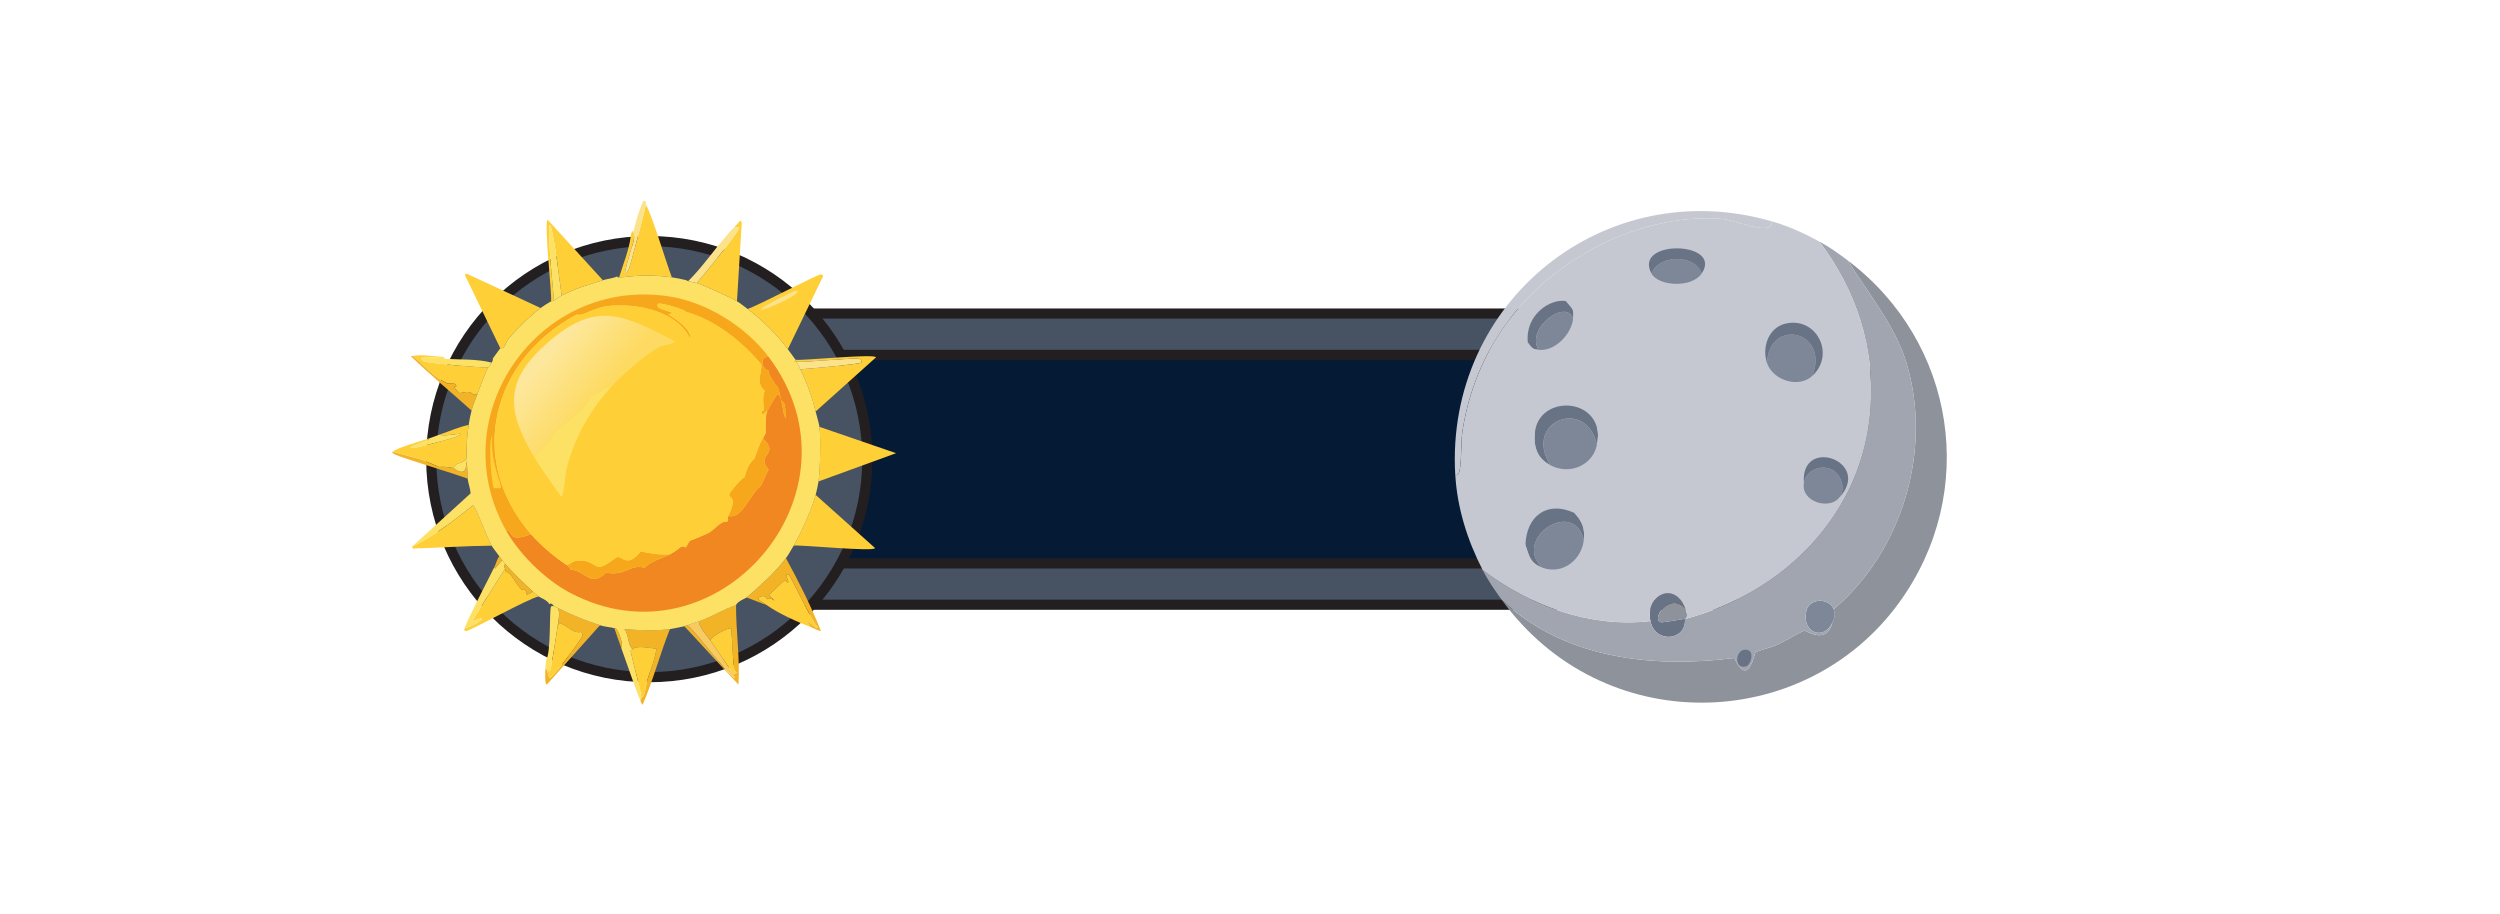
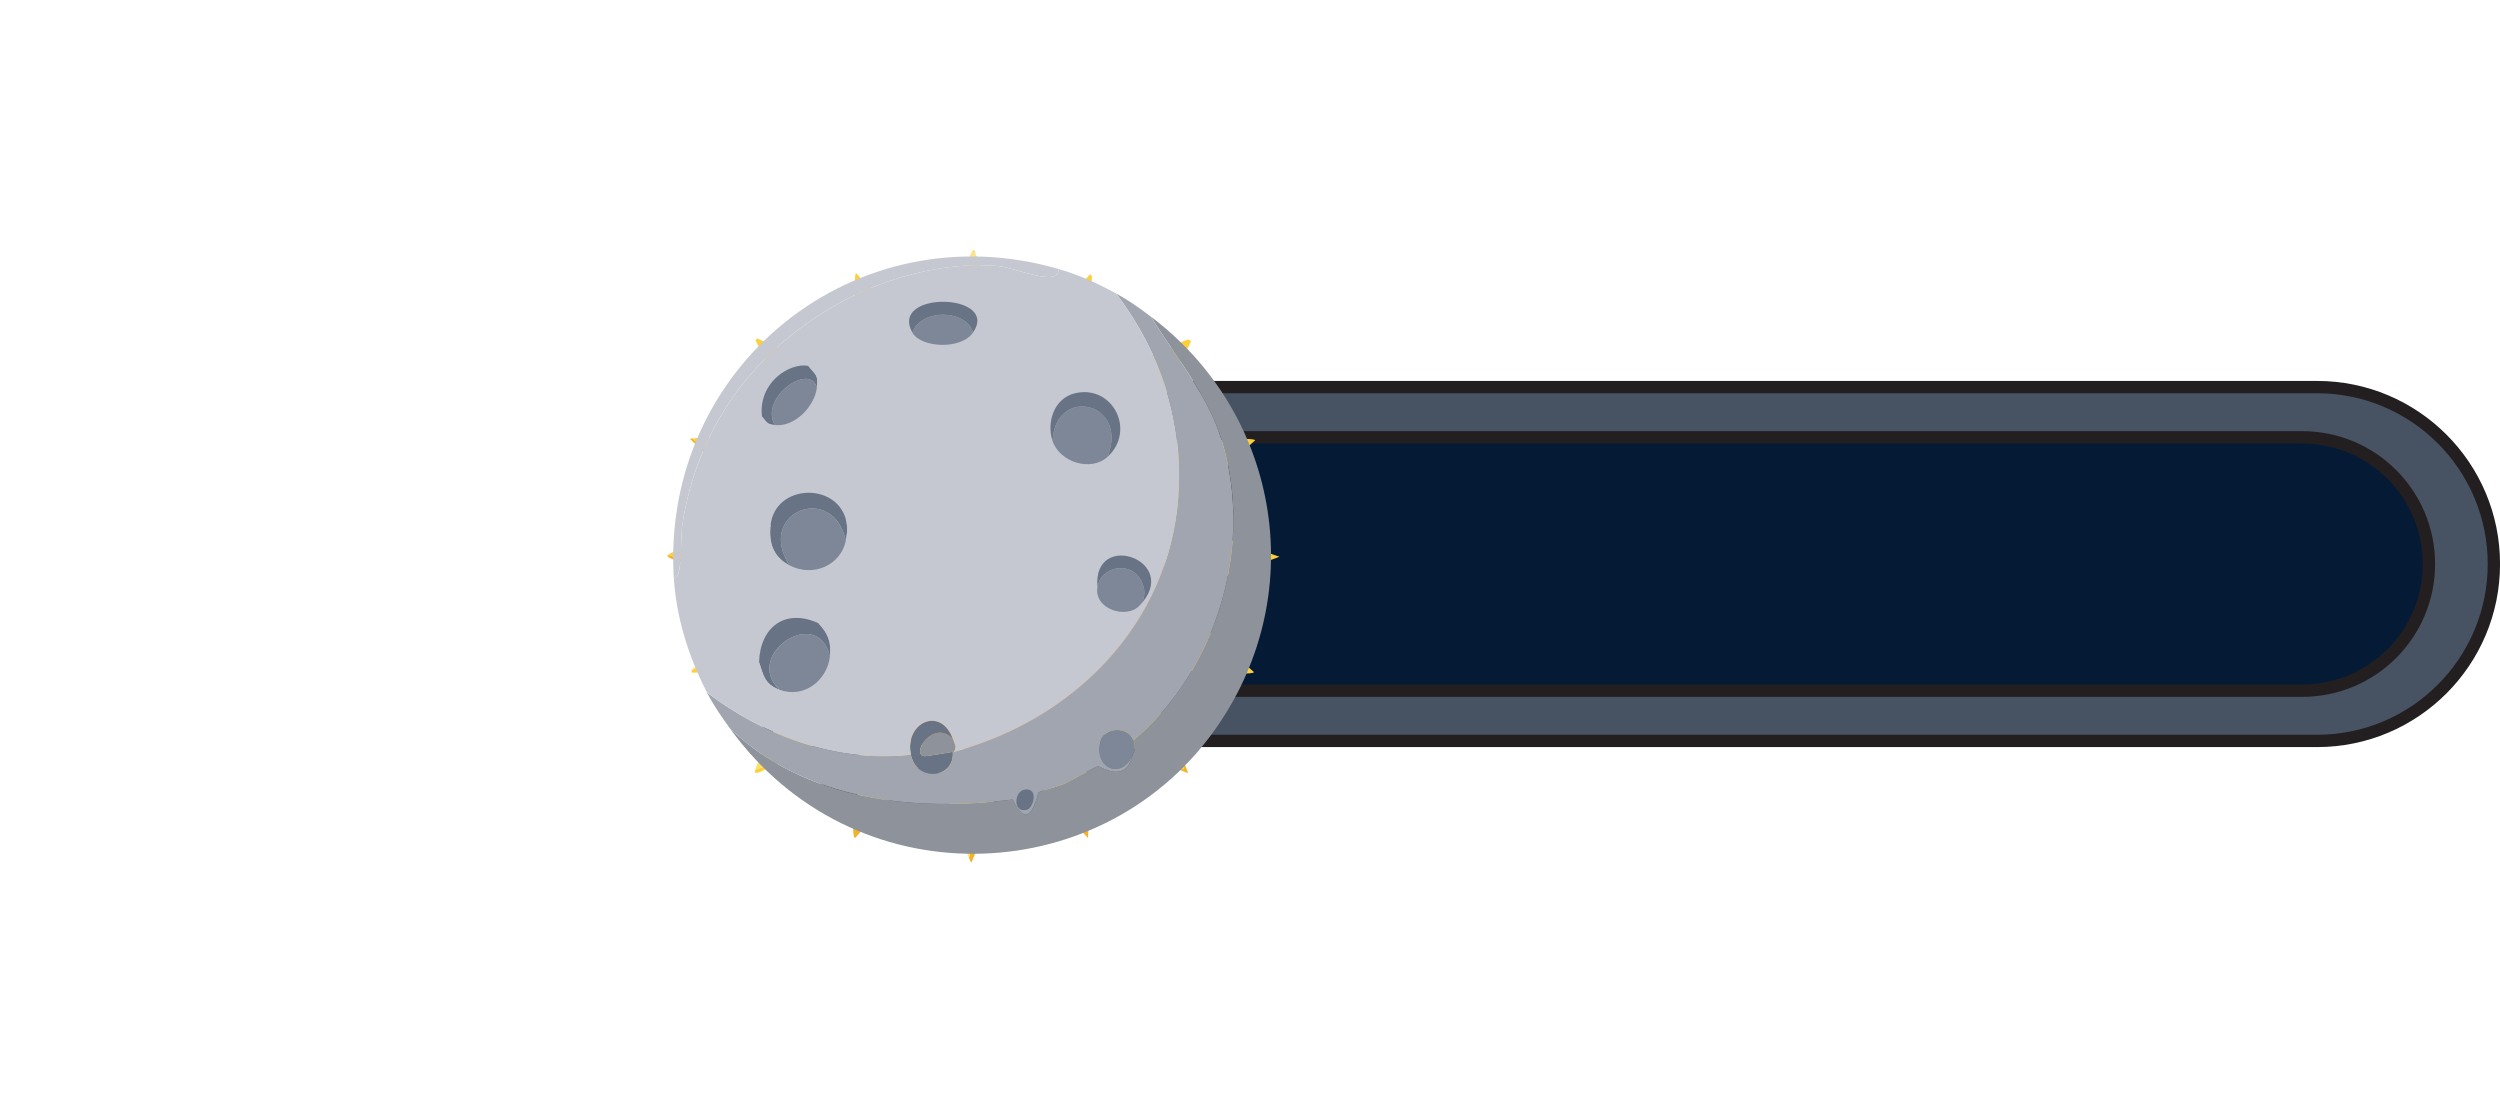
- <svg xmlns="http://www.w3.org/2000/svg" id="Layer_1" viewBox="0 0 739 270.13">
+ <svg xmlns="http://www.w3.org/2000/svg" id="Layer_1" viewBox="0 0 608.19 270.13">
  <defs>
-     <linearGradient id="linear-gradient" x1="162.49" y1="104.31" x2="177.45" y2="116.9" gradientUnits="userSpaceOnUse">
+     <linearGradient id="linear-gradient" x1="208.88" y1="105.8" x2="223.84" y2="118.39" gradientUnits="userSpaceOnUse">
      <stop offset="0" stop-color="#fde79c" />
      <stop offset="1" stop-color="#fdda61" />
    </linearGradient>
  </defs>
-   <rect x="148.14" y="92.68" width="412.17" height="86.08" rx="43.04" ry="43.04" fill="#475363" stroke="#231f20" stroke-miterlimit="10" stroke-width="3" />
-   <rect x="163.93" y="104.9" width="380.58" height="61.64" rx="30.82" ry="30.82" fill="#051a35" stroke="#231f20" stroke-miterlimit="10" stroke-width="3" />
-   <circle cx="191.93" cy="135.72" r="64.45" fill="#475363" stroke="#231f20" stroke-miterlimit="10" stroke-width="3" />
-   <g id="Generative_Object">
-     <g>
+   <rect x="194.53" y="94.17" width="412.17" height="86.08" rx="43.04" ry="43.04" fill="#475363" stroke="#231f20" stroke-miterlimit="10" stroke-width="3" />
+   <rect x="210.32" y="106.39" width="380.58" height="61.64" rx="30.82" ry="30.82" fill="#051a35" stroke="#231f20" stroke-miterlimit="10" stroke-width="3" />
+   <g>
+     <circle cx="238.32" cy="137.21" r="64.45" fill="#475363" stroke="#231f20" stroke-miterlimit="10" stroke-width="3" />
+     <g id="Generative_Object">
      <g>
-         <path d="M159.78,91.04c-3.06,2.26-6.83,6.04-9.35,8.92-.58.66-1.01,2.02-1.42,2.55-.52.67-1.1.37-1.13.42-3.54-7.2-6.94-14.48-10.48-21.67l.42-.42,21.96,10.2Z" fill="#fecf37" />
-         <path d="M241.94,142.32c.5-3.21.7-13.01.28-16.15l22.66,7.79-22.95,8.36Z" fill="#fecf37" />
-         <path d="M234.58,161.3c2.11-3.5,5.56-11.18,6.52-15.02l17.56,15.72c-.16,1.2-22.1-1.03-24.08-.71Z" fill="#fecf37" />
-         <path d="M145.34,161.3c-7.8.06-15.59.64-23.37.85l-.14-.57c6.51-3.16,12.35-7.67,17.99-12.18.66-.09,4.3,9.82,5.52,11.9Z" fill="#fecf37" />
        <g>
-           <path d="M239.68,185.39c-4.11-1.62-9.58-4.04-13.03-6.52-1.42-1.02-3.65-1.95-1.84-2.55,1.65-.55,1.86.82,1.98.85.04.01.27-.46.85-.28,1.03.31,2.51,1.64-.42-.99l4.67-4.39c2.85,2.3-.77-2.33,1.13-1.7.84.28,6.84,13.95,8.64,15.44l-.14.42c-1.28-.48-1.93-1.65-3.12-2.27l1.27,1.98Z" fill="#fecf37" />
-           <path d="M239.68,185.39l-1.27-1.98c1.19.62,1.84,1.79,3.12,2.27l.14-.42c-1.8-1.49-7.8-15.16-8.64-15.44-1.9-.63,1.72,4-1.13,1.7l-4.67,4.39c2.93,2.63,1.46,1.3.42.99-.58-.18-.81.29-.85.28-.12-.03-.34-1.4-1.98-.85-1.81.6.42,1.53,1.84,2.55l-5.95-2.27c3.93-3.41,8.52-7.44,11.62-11.62,3.78,6.95,7.48,14.26,10.34,21.53-.25.14-2.48-.94-2.97-1.13Z" fill="#f2b426" />
-         </g>
-         <path d="M198.03,185.95c-2.94,7.35-4.96,15.18-8.07,22.38-.47-.35-.43-.83-.71-1.42.36.05.35-.61.28-1.13.95,1.45,1.56-3.93,1.7-4.39.97-3.18,2.34-6.25,2.83-9.63-1.88-.14-5.78-1.1-7.08.14-1.54-1.46-.98-4.17-2.41-5.95,4.34.35,9.16.58,13.46,0Z" fill="#f2b426" />
-         <path d="M177.35,184.82l-15.72,17.56c-.66-.09-.43-3.78-.42-4.53.29-.02.49-.11.57.28.07.34.31,2.2.71,2.27.79.14,9.74-11.81,9.77-12.61.01-.34-.31-.67-.42-.99-2.96.83-5.6-3.86-6.94-1.98.23-1.78.72-3.73,0-5.1,3.97,2.02,8.22,3.72,12.47,5.1Z" fill="#f2b426" />
-         <g>
-           <path d="M217.86,89.06c-1.98-1.2-9.7-4.67-11.9-5.38,1.56-1.74,12.63-15.28,12.47-16.29-.13-.81-1.3.27-1.42-.14.27-.24,1.67-2.01,1.84-1.98l.42.42-1.42,23.37Z" fill="#fecf37" />
-           <path d="M205.96,83.68c-.27-.09-1.53-.31-2.55-.57,3.98-3.89,7.15-8.57,10.77-12.75,1.12-1.29,1.42-1.82,2.83-3.12.12.41,1.28-.66,1.42.14.17,1.01-10.91,14.55-12.47,16.29Z" fill="#fce28b" />
+           <path d="M206.17,92.54c-3.06,2.26-6.83,6.04-9.35,8.92-.58.66-1.01,2.02-1.42,2.55-.52.67-1.1.37-1.13.42-3.54-7.2-6.94-14.48-10.48-21.67l.42-.42,21.96,10.2Z" fill="#fecf37" />
+           <path d="M288.33,143.81c.5-3.21.7-13.01.28-16.15l22.66,7.79-22.95,8.36Z" fill="#fecf37" />
+           <path d="M280.97,162.8c2.11-3.5,5.56-11.18,6.52-15.02l17.56,15.72c-.16,1.2-22.1-1.03-24.08-.71Z" fill="#fecf37" />
+           <path d="M191.73,162.8c-7.8.06-15.59.64-23.37.85l-.14-.57c6.51-3.16,12.35-7.67,17.99-12.18.66-.09,4.3,9.82,5.52,11.9Z" fill="#fecf37" />
+           <g>
+             <path d="M286.07,186.88c-4.11-1.62-9.58-4.04-13.03-6.52-1.42-1.02-3.65-1.95-1.84-2.55,1.65-.55,1.86.82,1.98.85.04.01.27-.46.85-.28,1.03.31,2.51,1.64-.42-.99l4.67-4.39c2.85,2.3-.77-2.33,1.13-1.7.84.28,6.84,13.95,8.64,15.44l-.14.42c-1.28-.48-1.93-1.65-3.12-2.27l1.27,1.98Z" fill="#fecf37" />
+             <path d="M286.07,186.88l-1.27-1.98c1.19.62,1.84,1.79,3.12,2.27l.14-.42c-1.8-1.49-7.8-15.16-8.64-15.44-1.9-.63,1.72,4-1.13,1.7l-4.67,4.39c2.93,2.63,1.46,1.3.42.99-.58-.18-.81.29-.85.28-.12-.03-.34-1.4-1.98-.85-1.81.6.42,1.53,1.84,2.55l-5.95-2.27c3.93-3.41,8.52-7.44,11.62-11.62,3.78,6.95,7.48,14.26,10.34,21.53-.25.14-2.48-.94-2.97-1.13Z" fill="#f2b426" />
+           </g>
+           <path d="M244.42,187.44c-2.94,7.35-4.96,15.18-8.07,22.38-.47-.35-.43-.83-.71-1.42.36.05.35-.61.28-1.13.95,1.45,1.56-3.93,1.7-4.39.97-3.18,2.34-6.25,2.83-9.63-1.88-.14-5.78-1.1-7.08.14-1.54-1.46-.98-4.17-2.41-5.95,4.34.35,9.16.58,13.46,0Z" fill="#f2b426" />
+           <path d="M223.74,186.31l-15.72,17.56c-.66-.09-.43-3.78-.42-4.53.29-.02.49-.11.57.28.07.34.31,2.2.71,2.27.79.14,9.74-11.81,9.77-12.61.01-.34-.31-.67-.42-.99-2.96.83-5.6-3.86-6.94-1.98.23-1.78.72-3.73,0-5.1,3.97,2.02,8.22,3.72,12.47,5.1Z" fill="#f2b426" />
+           <g>
+             <path d="M264.25,90.55c-1.98-1.2-9.7-4.67-11.9-5.38,1.56-1.74,12.63-15.28,12.47-16.29-.13-.81-1.3.27-1.42-.14.27-.24,1.67-2.01,1.84-1.98l.42.42-1.42,23.37Z" fill="#fecf37" />
+             <path d="M252.35,85.17c-.27-.09-1.53-.31-2.55-.57,3.98-3.89,7.15-8.57,10.77-12.75,1.12-1.29,1.42-1.82,2.83-3.12.12.41,1.28-.66,1.42.14.17,1.01-10.91,14.55-12.47,16.29Z" fill="#fce28b" />
+           </g>
+           <g>
+             <path d="M177.28,106.98l-6.37.28c.11.57.61.98,1.13,1.13,1.81.52,15.28,1.76,18.56,1.7-.33.64-2.58,6.45-3.12,7.93-2.19.71-.68-1.53-5.24-.28-2.97-3.03-1-1.59-.99-2.12.02-1.24-2.28-.65-2.41-.71-3.91-1.65-7.19-5.48-10.34-8.22,2.55-.51,6.16.2,8.78.28Z" fill="#fecf37" />
+             <path d="M168.49,106.7c3.15,2.74,6.43,6.56,10.34,8.22.13.06,2.42-.53,2.41.71,0,.54-1.97-.91.99,2.12,4.56-1.25,3.05.99,5.24.28-.55,1.53-1.31,3.26-1.7,4.82-5.93-5.34-12.12-10.45-17.85-16.01.04-.23.4-.11.57-.14Z" fill="#f2b426" />
+             <path d="M177.84,106.98l-.14.57c4.62.29,9.75,0,14.02,1.13-1.1,1.91-1.09,1.34-1.13,1.42-3.28.06-16.74-1.18-18.56-1.7-.52-.15-1.03-.56-1.13-1.13l6.37-.28c.19,0,.38,0,.57,0Z" fill="#fde164" />
+           </g>
+           <path d="M210.14,180.64c.35.19.77.38,1.13.57.72,1.37.23,3.32,0,5.1-.22,1.65-1.95,12.85-2.27,13.46-.21.4-.53-.04-.85-.14-.08-.4-.27-.31-.57-.28.01-1.55.27-2.27.28-2.83,1.47-2.36.84-14.48,1.42-15.72.12-.26.6-.11.85-.14Z" fill="#fde164" />
+           <g>
+             <path d="M244.99,83.47c-9.12-1.24-13.29.08-15.58,0,1.21-4.01,2.83-7.82,3.4-11.9.09-.66.14-1.88.85-1.7-.04.14.45.97,0,2.97-.13.58-4.5,14.11-1.42,8.22.56-1.08,4.38-15.99,5.1-19.12,2.13,4.17,5.61,16.08,7.65,21.53Z" fill="#fecf37" />
+             <path d="M237.34,61.94c-.72,3.13-4.54,18.04-5.1,19.12-3.08,5.89,1.29-7.64,1.42-8.22.45-2.01-.04-2.83,0-2.97.76-3.12,1.54-6.21,2.97-9.07.96.07.62.96.71,1.13Z" fill="#fce28b" />
+           </g>
+           <g>
+             <path d="M184.93,127.1c-.52,3.33-.71,6.67-.57,10.06-1.91,1.82-2.86.67-3.97,2.69-1.14-.23-2.93-.53-4.11-.28l-5.38-2.27-8.36-2.27c.63-1.03,9.09-3.38,10.77-3.97.2.87-8.67,3.01-4.39,2.83.61-.03,11.11-2.78,11.9-3.12,5.48-2.33-3.42.13-4.39-.85,2.82-.96,5.57-2.2,8.5-2.83Z" fill="#fecf37" />
+             <path d="M180.39,139.85c.33.07,4.13,3.49,3.82-1.98.32,0,.39,4.73.42,5.1-4.27-1.55-19.9-6.32-21.39-7.08-.22-.11-1.36-.7-.71-.85l8.36,2.27,5.38,2.27c1.17-.25,2.97.05,4.11.28Z" fill="#f2b426" />
+             <path d="M173.31,131.07c1.04-.37,2.06-.77,3.12-1.13.97.98,9.87-1.48,4.39.85-.79.34-11.28,3.09-11.9,3.12-4.28.18,4.59-1.97,4.39-2.83Z" fill="#fde164" />
+           </g>
+           <g>
+             <path d="M195.69,169.6c.08.24-.05.69,0,.99,1.77-.31,2.64,3.01,4.96,5.24.1.09.65-.16.99.14,1.15,1.02-.65,2.08,2.27.42.51.46,1.15.94,1.7,1.42-3.1.63-20.2,10.18-21.39,10.2-.98.02-.47-.62-.42-.85,2.63-.3,8.89-4.97,1.98-1.84l9.92-15.72Z" fill="#fecf37" />
+             <path d="M194.84,167.05c.28.37.57.8.85,1.13-.34.99-.19.83,0,1.42l-9.92,15.72c6.9-3.13.65,1.54-1.98,1.84.3-1.68,7.33-15.17,8.78-18.13l.14.57,2.12-2.55Z" fill="#fde164" />
+             <path d="M194.84,167.05l-2.12,2.55-.14-.57c.49-1.01.69-2.21,1.42-3.12.25.35.58.78.85,1.13Z" fill="#f2b426" />
+           </g>
+           <path d="M235.92,207.27c-.4-3.15-2.4-9.72-3.12-13.46l.57-.42c1.3-1.24,5.2-.29,7.08-.14-.49,3.38-1.87,6.46-2.83,9.63-.14.46-.75,5.84-1.7,4.39Z" fill="#fecf37" />
+           <g>
+             <path d="M224.59,84.32c-4.45,1.38-7.93,2.36-12.18,4.53-3.67-29.65-5-26.4-2.27,1.42-.59.35-.81.26-.85.28.3-1.98-2.19-23.91-.99-24.08l16.29,17.85Z" fill="#fecf37" />
+             <path d="M212.41,88.85c-.76.39-1.53.98-2.27,1.42-2.73-27.81-1.4-31.07,2.27-1.42Z" fill="#fde164" />
+           </g>
+           <g>
+             <path d="M287.48,123.13c-.95-4.03-2.67-8.77-4.53-12.47,2.22-.17,17.26-1.44,17.99-1.98.26-.19-.1-.96-.14-.99-1.01-.71-16.19,1.02-18.98.71-.03-.04-.41.13-.57-.14-.02-.03.38-.27.28-.42,2.03.32,23.63-1.89,23.8-.71l-17.85,16.01Z" fill="#fecf37" />
+             <path d="M282.95,110.67c-.27-.55-1.07-2.16-1.13-2.27,2.79.31,17.97-1.41,18.98-.71.04.03.4.8.14.99-.73.54-15.77,1.81-17.99,1.98Z" fill="#fce28b" />
+           </g>
+           <g>
+             <path d="M279.27,104.72c-3.06-4.15-7.76-8.82-11.9-11.9,2.98-.91,20.48-10.19,21.67-10.2.39,0,.47.18.71.42l-10.48,21.67Z" fill="#fecf37" />
+             <path d="M281.67,87.44c3.13.21-9.39,6.12-10.34,5.52-.3-.51,9.75-5.56,10.34-5.52Z" fill="#fce28b" />
+           </g>
+           <g>
+             <path d="M263.97,180.36c-.05,7.8,1.2,15.93.71,23.51l-16.01-17.28s-.02-.05.85-.28c1.36.29,13.64,17.03,14.17,15.44-.71-.51-.54-.93-.57-.99,2.02-.64.46-.19.28-1.56-.49-3.93-.51-7.95-.85-11.9-.43-.7-7.3,2.84-5.95,3.82-1.33-1.96-3.13-3.53-3.68-5.95,3.75-1.3,7.66-3.77,11.05-4.82Z" fill="#f2b426" />
+             <path d="M252.92,185.18c.55,2.42,2.36,3.99,3.68,5.95,1.3,1.92,6.23,9.06,6.52,9.63.03.06-.14.48.57.99-.52,1.59-12.8-15.15-14.17-15.44.42-.11,2.65-.87,3.4-1.13Z" fill="#f8ca62" />
+             <path d="M263.12,200.76c-.29-.58-5.22-7.71-6.52-9.63-1.35-.98,5.52-4.52,5.95-3.82.34,3.95.36,7.97.85,11.9.17,1.37,1.73.92-.28,1.56Z" fill="#fecf37" />
+           </g>
+           <path d="M208.16,199.63c.32.1.64.54.85.14.31-.61,2.05-11.8,2.27-13.46,1.34-1.88,3.98,2.81,6.94,1.98.12.33.44.65.42.99-.03.8-8.99,12.75-9.77,12.61-.4-.07-.64-1.92-.71-2.27Z" fill="#fecf37" />
        </g>
        <g>
-           <path d="M130.89,105.49l-6.37.28c.11.57.61.98,1.13,1.13,1.81.52,15.28,1.76,18.56,1.7-.33.64-2.58,6.45-3.12,7.93-2.19.71-.68-1.53-5.24-.28-2.97-3.03-1-1.59-.99-2.12.02-1.24-2.28-.65-2.41-.71-3.91-1.65-7.19-5.48-10.34-8.22,2.55-.51,6.16.2,8.78.28Z" fill="#fecf37" />
-           <path d="M122.1,105.21c3.15,2.74,6.43,6.56,10.34,8.22.13.06,2.42-.53,2.41.71,0,.54-1.97-.91.99,2.12,4.56-1.25,3.05.99,5.24.28-.55,1.53-1.31,3.26-1.7,4.82-5.93-5.34-12.12-10.45-17.85-16.01.04-.23.4-.11.57-.14Z" fill="#f2b426" />
-           <path d="M131.45,105.49l-.14.57c4.62.29,9.75,0,14.02,1.13-1.1,1.91-1.09,1.34-1.13,1.42-3.28.06-16.74-1.18-18.56-1.7-.52-.15-1.03-.56-1.13-1.13l6.37-.28c.19,0,.38,0,.57,0Z" fill="#fde164" />
-         </g>
-         <path d="M163.75,179.15c.35.19.77.38,1.13.57.72,1.37.23,3.32,0,5.1-.22,1.65-1.95,12.85-2.27,13.46-.21.4-.53-.04-.85-.14-.08-.4-.27-.31-.57-.28.01-1.55.27-2.27.28-2.83,1.47-2.36.84-14.48,1.42-15.72.12-.26.6-.11.85-.14Z" fill="#fde164" />
-         <g>
-           <path d="M198.6,81.98c-9.12-1.24-13.29.08-15.58,0,1.21-4.01,2.83-7.82,3.4-11.9.09-.66.14-1.88.85-1.7-.04.14.45.97,0,2.97-.13.58-4.5,14.11-1.42,8.22.56-1.08,4.38-15.99,5.1-19.12,2.13,4.17,5.61,16.08,7.65,21.53Z" fill="#fecf37" />
-           <path d="M190.95,60.45c-.72,3.13-4.54,18.04-5.1,19.12-3.08,5.89,1.29-7.64,1.42-8.22.45-2.01-.04-2.83,0-2.97.76-3.12,1.54-6.21,2.97-9.07.96.07.62.96.71,1.13Z" fill="#fce28b" />
-         </g>
-         <g>
-           <path d="M138.54,125.61c-.52,3.33-.71,6.67-.57,10.06-1.91,1.82-2.86.67-3.97,2.69-1.14-.23-2.93-.53-4.11-.28l-5.38-2.27-8.36-2.27c.63-1.03,9.09-3.38,10.77-3.97.2.87-8.67,3.01-4.39,2.83.61-.03,11.11-2.78,11.9-3.12,5.48-2.33-3.42.13-4.39-.85,2.82-.96,5.57-2.2,8.5-2.83Z" fill="#fecf37" />
-           <path d="M134,138.36c.33.07,4.13,3.49,3.82-1.98.32,0,.39,4.73.42,5.1-4.27-1.55-19.9-6.32-21.39-7.08-.22-.11-1.36-.7-.71-.85l8.36,2.27,5.38,2.27c1.17-.25,2.97.05,4.11.28Z" fill="#f2b426" />
-           <path d="M126.92,129.57c1.04-.37,2.06-.77,3.12-1.13.97.98,9.87-1.48,4.39.85-.79.34-11.28,3.09-11.9,3.12-4.28.18,4.59-1.97,4.39-2.83Z" fill="#fde164" />
-         </g>
-         <g>
-           <path d="M149.3,168.1c.08.24-.05.69,0,.99,1.77-.31,2.64,3.01,4.96,5.24.1.09.65-.16.99.14,1.15,1.02-.65,2.08,2.27.42.51.46,1.15.94,1.7,1.42-3.1.63-20.2,10.18-21.39,10.2-.98.02-.47-.62-.42-.85,2.63-.3,8.89-4.97,1.98-1.84l9.92-15.72Z" fill="#fecf37" />
-           <path d="M148.45,165.55c.28.37.57.8.85,1.13-.34.99-.19.83,0,1.42l-9.92,15.72c6.9-3.13.65,1.54-1.98,1.84.3-1.68,7.33-15.17,8.78-18.13l.14.57,2.12-2.55Z" fill="#fde164" />
-           <path d="M148.45,165.55l-2.12,2.55-.14-.57c.49-1.01.69-2.21,1.42-3.12.25.35.58.78.85,1.13Z" fill="#f2b426" />
-         </g>
-         <path d="M189.53,205.78c-.4-3.15-2.4-9.72-3.12-13.46l.57-.42c1.3-1.24,5.2-.29,7.08-.14-.49,3.38-1.87,6.46-2.83,9.63-.14.46-.75,5.84-1.7,4.39Z" fill="#fecf37" />
-         <g>
-           <path d="M178.2,82.83c-4.45,1.38-7.93,2.36-12.18,4.53-3.67-29.65-5-26.4-2.27,1.42-.59.35-.81.26-.85.28.3-1.98-2.19-23.91-.99-24.08l16.29,17.85Z" fill="#fecf37" />
-           <path d="M166.02,87.36c-.76.39-1.53.98-2.27,1.42-2.73-27.81-1.4-31.07,2.27-1.42Z" fill="#fde164" />
-         </g>
-         <g>
-           <path d="M241.09,121.64c-.95-4.03-2.67-8.77-4.53-12.47,2.22-.17,17.26-1.44,17.99-1.98.26-.19-.1-.96-.14-.99-1.01-.71-16.19,1.02-18.98.71-.03-.04-.41.13-.57-.14-.02-.03.38-.27.28-.42,2.03.32,23.63-1.89,23.8-.71l-17.85,16.01Z" fill="#fecf37" />
-           <path d="M236.56,109.18c-.27-.55-1.07-2.16-1.13-2.27,2.79.31,17.97-1.41,18.98-.71.04.03.4.8.14.99-.73.54-15.77,1.81-17.99,1.98Z" fill="#fce28b" />
-         </g>
-         <g>
-           <path d="M232.88,103.23c-3.06-4.15-7.76-8.82-11.9-11.9,2.98-.91,20.48-10.19,21.67-10.2.39,0,.47.18.71.42l-10.48,21.67Z" fill="#fecf37" />
-           <path d="M235.29,85.94c3.13.21-9.39,6.12-10.34,5.52-.3-.51,9.75-5.56,10.34-5.52Z" fill="#fce28b" />
-         </g>
-         <g>
-           <path d="M217.58,178.87c-.05,7.8,1.2,15.93.71,23.51l-16.01-17.28s-.02-.05.85-.28c1.36.29,13.64,17.03,14.17,15.44-.71-.51-.54-.93-.57-.99,2.02-.64.46-.19.28-1.56-.49-3.93-.51-7.95-.85-11.9-.43-.7-7.3,2.84-5.95,3.82-1.33-1.96-3.13-3.53-3.68-5.95,3.75-1.3,7.66-3.77,11.05-4.82Z" fill="#f2b426" />
-           <path d="M206.53,183.69c.55,2.42,2.36,3.99,3.68,5.95,1.3,1.92,6.23,9.06,6.52,9.63.03.06-.14.48.57.99-.52,1.59-12.8-15.15-14.17-15.44.42-.11,2.65-.87,3.4-1.13Z" fill="#f8ca62" />
-           <path d="M216.73,199.27c-.29-.58-5.22-7.71-6.52-9.63-1.35-.98,5.52-4.52,5.95-3.82.34,3.95.36,7.97.85,11.9.17,1.37,1.73.92-.28,1.56Z" fill="#fecf37" />
-         </g>
-         <path d="M161.77,198.13c.32.1.64.54.85.14.31-.61,2.05-11.8,2.27-13.46,1.34-1.88,3.98,2.81,6.94,1.98.12.33.44.65.42.99-.03.8-8.99,12.75-9.77,12.61-.4-.07-.64-1.92-.71-2.27Z" fill="#fecf37" />
-       </g>
-       <g>
-         <path d="M198.6,81.98c1.4.19,2.87.52,4.25.85.25.06.31.22.57.28,1.02.26,2.28.48,2.55.57,2.19.71,9.92,4.19,11.9,5.38.96.58,2.18,1.57,3.12,2.27,4.14,3.08,8.84,7.75,11.9,11.9.36.49,2.17,2.95,2.27,3.12.1.16-.3.4-.28.42.16.27.54.1.57.14.06.11.86,1.72,1.13,2.27,1.86,3.7,3.58,8.43,4.53,12.47.31,1.32,1.03,3.72,1.13,4.53.42,3.14.22,12.94-.28,16.15-.18,1.18-.56,2.79-.85,3.97-.95,3.84-4.41,11.52-6.52,15.02-.73,1.2-1.43,2.56-2.27,3.68-3.1,4.18-7.69,8.21-11.62,11.62-.24.21-2.82,1.18-3.12,2.27-3.39,1.05-7.3,3.52-11.05,4.82-.75.26-2.98,1.02-3.4,1.13-.87.23-.81.27-.85.28-.69.17-3.71.78-4.25.85-4.3.58-9.12.35-13.46,0,1.43,1.78.87,4.49,2.41,5.95l-.57.42c.71,3.74,2.72,10.31,3.12,13.46.07.52.08,1.19-.28,1.13-1.02-2.13-4.27-11.75-5.67-15.58.95.17-.83-6.07-1.98-5.67-1.37-.32-2.92-.42-4.25-.85-4.24-1.38-8.49-3.08-12.47-5.1-.37-.19-.78-.38-1.13-.57-.15-.08-.69-1.18-1.42-.57-.29-1.09-2.86-2.05-3.12-2.27-.55-.47-1.19-.96-1.7-1.42-2.08-1.85-6.56-6.2-8.22-8.22-.28-.34-.57-.77-.85-1.13-.27-.35-.6-.78-.85-1.13-.62-.87-1.86-2.44-2.27-3.12-1.23-2.08-4.87-11.98-5.52-11.9-5.64,4.51-11.48,9.02-17.99,12.18l17.28-15.72c-.06-1.48-.69-2.95-.85-4.39-.04-.37-.11-5.1-.42-5.1.3,5.47-3.49,2.05-3.82,1.98,1.1-2.02,2.05-.87,3.97-2.69-.15-3.39.05-6.73.57-10.06.22-1.45.49-2.84.85-4.25.39-1.56,1.15-3.29,1.7-4.82.53-1.49,2.78-7.29,3.12-7.93.04-.08.03.49,1.13-1.42.67-1.16.25-1.08.28-1.13.1-.16,1.88-2.59,2.27-3.12.04-.05.61.24,1.13-.42.41-.53.84-1.89,1.42-2.55,2.52-2.88,6.29-6.66,9.35-8.92.93-.68,2.12-1.37,3.12-1.98.04-.02.26.06.85-.28.74-.43,1.51-1.03,2.27-1.42,4.25-2.17,7.73-3.15,12.18-4.53,1.4-.44,2.91-.5,4.25-1.13-.02.37.25.27.57.28,2.29.08,6.46-1.24,15.58,0Z" fill="#fde164" />
-         <path d="M183.58,191.33c-.68-1.87-1.35-3.77-1.98-5.67,1.16-.41,2.94,5.84,1.98,5.67Z" fill="#f2b426" />
-         <path d="M157.52,174.9c-2.91,1.66-1.11.59-2.27-.42-.34-.3-.89-.05-.99-.14-2.32-2.23-3.19-5.55-4.96-5.24-.05-.31.08-.75,0-.99-.19-.58-.34-.43,0-1.42,1.65,2.01,6.13,6.37,8.22,8.22Z" fill="#f2b426" />
-         <g>
-           <path d="M227.21,105.49c30.24,40.15-15.44,92.79-58.79,69.69-7.3-3.89-14.79-11.21-18.84-18.41.29.02.62-.11.85.14.96,1.07.53,3.26,6.52.99,2.89,3.33,6.82,6.63,10.48,9.07.3.2,1.13.99,1.27,1.42,4.59.25,5.73,5.46,10.48.85,5.51,1.23,7.21-2.63,11.33-1.42,2.26-2.13,4.67-2.52,7.51-3.97,3.1-1.58,3.26-3.06,4.67-1.98l1.13-1.98c1.13-.34,5.27-2.13,5.95-2.55,1.51-.93,3.25-3.38,5.1-3.12.79-.63-.04-.68.42-1.7,4.16.99,6.3-6.46,9.63-8.92l2.27-4.82c-4.07-4.57,3.57-4.29-1.7-9.21l.85-1.56c-.11-1.36-.03-5.07.28-6.09.09-.3,2.61-4.96,3.26-5.38,1.1.07,1.58,4.91,1.84,5.81,1.01,3.43.6-1.37,0-3.4-.02-.07-.6-.13-.85-.85-.21-.6-.49-2.62-.85-3.4-.32-.71-2.58-2.85-2.83-5.1-2.32-.78-2.56-4.27,0-4.11Z" fill="#f18721" />
-           <path d="M232.45,138.92c2.26.69-.58,9.4-1.84,12.32-4.63,10.72-18.46,24.56-30.46,25.92-2.59.29-7.88.25-9.49-.99l.42-.71c18.74-1.6,38.61-17.32,41.36-36.55Z" fill="#f18721" />
-         </g>
-         <path d="M215.31,152.52c2.78-6.07.21-4.84.28-6.37.03-.55,3.61-4.9,4.53-5.1.98-4.37,2.68-5.1,2.83-5.38.21-.4,1.67-4.94,2.55-6.09,5.27,4.91-2.38,4.64,1.7,9.21l-2.27,4.82c-3.33,2.47-5.47,9.92-9.63,8.92Z" fill="#f7a71c" />
-         <path d="M198.03,163.85c-2.84,1.44-5.25,1.84-7.51,3.97-4.12-1.21-5.83,2.65-11.33,1.42-4.75,4.61-5.89-.6-10.48-.85-.14-.43-.98-1.22-1.27-1.42,1.04.02,1.46-.93,2.69-1.13,4.61-.76,5.3,1.97,7.37,1.7,1.53-.2,4.55-2.76,4.82-2.83,1.79-.48,2.89,3.4,7.08-1.7,3.01.63,5.53,1.04,8.64.85Z" fill="#f7a71c" />
-         <g>
-           <path d="M227.21,105.49c-2.56-.16-2.32,3.32,0,4.11.25,2.25,2.51,4.39,2.83,5.1.36.78.64,2.8.85,3.4.25.72.83.78.85.85.6,2.03,1.01,6.83,0,3.4-.27-.9-.74-5.74-1.84-5.81-.65.43-3.17,5.08-3.26,5.38.13-1.58-1.41,2.19-1.42-.14,0-.65.58-.34.57-.57-.09-1.93-.52-3.91.28-5.67-3.06-2.38-.47-6.23-1.13-7.93-6.17-7.24-13.87-13.09-22.24-15.44-.33-.8-7.69-2.75-8.07-2.41-2.19,1.95,7.31,2.57,2.83,3.12,2.58,1.61,6.96,4.52,6.66,7.51-3.64-8.44-16-10.85-24.36-9.92-4.37.49-7.26,3.05-9.35,2.55-24.99,13.29-32.67,42.74-13.46,64.88-5.98,2.27-5.56.08-6.52-.99-.22-.25-.56-.12-.85-.14-19.17-34.12,9.82-75.17,48.3-69.13,11.11,1.74,22.6,8.92,29.32,17.85Z" fill="#f7a71c" />
-           <path d="M145.48,128.72c-.68,7.97,3.24,15.2,2.55,15.58-.09.05-1.9.05-1.98,0-.68-.41-1.89-13.06-.57-15.58Z" fill="#fecf37" />
-         </g>
-         <g>
-           <path d="M226.64,121.92c-.31,1.02-.39,4.73-.28,6.09l-.85,1.56c-.88,1.15-2.34,5.69-2.55,6.09-.15.29-1.86,1.01-2.83,5.38-.93.2-4.51,4.55-4.53,5.1-.07,1.53,2.5.3-.28,6.37-.47,1.02.36,1.07-.42,1.7-1.85-.26-3.59,2.19-5.1,3.12-.68.42-4.82,2.21-5.95,2.55l-1.13,1.98c-1.41-1.08-1.57.41-4.67,1.98-3.11.19-5.63-.22-8.64-.85-4.19,5.1-5.29,1.22-7.08,1.7-.27.07-3.29,2.63-4.82,2.83-2.06.27-2.76-2.46-7.37-1.7-1.23.2-1.65,1.15-2.69,1.13-3.66-2.44-7.59-5.73-10.48-9.07-19.21-22.14-11.54-51.58,13.46-64.88,2.09.5,4.98-2.06,9.35-2.55,8.37-.93,20.72,1.48,24.36,9.92.3-2.99-4.07-5.9-6.66-7.51,4.48-.55-5.03-1.17-2.83-3.12.38-.34,7.74,1.61,8.07,2.41,8.37,2.35,16.07,8.2,22.24,15.44.67,1.7-1.93,5.55,1.13,7.93-.81,1.75-.38,3.73-.28,5.67.01.22-.57-.08-.57.57,0,2.34,1.55-1.44,1.42.14Z" fill="#fecf37" />
-           <path d="M180.47,114.56c-2.01-1.03-3.17,2.84-5.52,1.98-3.15,7.28-11.48,9.26-12.04,13.46l-5.1,4.96c-8.17-13.7-8.7-22.57,4.11-33.71,14.38-12.51,22.26-8.26,37.54-.42.03.85-3.27,1.17-4.11,1.56-4.2,1.94-11.7,8.63-14.87,12.18Z" fill="url(#linear-gradient)" />
-           <path d="M180.47,114.56c-6.15,6.88-10.84,15.2-13.03,24.22-.39,1.6-.8,8-1.56,8.07-2.68-3.95-5.63-7.8-8.07-11.9l5.1-4.96c.56-4.2,8.89-6.18,12.04-13.46,2.35.85,3.52-3.01,5.52-1.98Z" fill="#fde164" />
+           <path d="M244.99,83.47c1.4.19,2.87.52,4.25.85.25.06.31.22.57.28,1.02.26,2.28.48,2.55.57,2.19.71,9.92,4.19,11.9,5.38.96.58,2.18,1.57,3.12,2.27,4.14,3.08,8.84,7.75,11.9,11.9.36.49,2.17,2.95,2.27,3.12.1.16-.3.4-.28.42.16.27.54.1.57.14.06.11.86,1.72,1.13,2.27,1.86,3.7,3.58,8.43,4.53,12.47.31,1.32,1.03,3.72,1.13,4.53.42,3.14.22,12.94-.28,16.15-.18,1.18-.56,2.79-.85,3.97-.95,3.84-4.41,11.52-6.52,15.02-.73,1.2-1.43,2.56-2.27,3.68-3.1,4.18-7.69,8.21-11.62,11.62-.24.21-2.82,1.18-3.12,2.27-3.39,1.05-7.3,3.52-11.05,4.82-.75.26-2.98,1.02-3.4,1.13-.87.23-.81.27-.85.28-.69.17-3.71.78-4.25.85-4.3.58-9.12.35-13.46,0,1.43,1.78.87,4.49,2.41,5.95l-.57.42c.71,3.74,2.72,10.31,3.12,13.46.07.52.08,1.19-.28,1.13-1.02-2.13-4.27-11.75-5.67-15.58.95.17-.83-6.07-1.98-5.67-1.37-.32-2.92-.42-4.25-.85-4.24-1.38-8.49-3.08-12.47-5.1-.37-.19-.78-.38-1.13-.57-.15-.08-.69-1.18-1.42-.57-.29-1.09-2.86-2.05-3.12-2.27-.55-.47-1.19-.96-1.7-1.42-2.08-1.85-6.56-6.2-8.22-8.22-.28-.34-.57-.77-.85-1.13-.27-.35-.6-.78-.85-1.13-.62-.87-1.86-2.44-2.27-3.12-1.23-2.08-4.87-11.98-5.52-11.9-5.64,4.51-11.48,9.02-17.99,12.18l17.28-15.72c-.06-1.48-.69-2.95-.85-4.39-.04-.37-.11-5.1-.42-5.1.3,5.47-3.49,2.05-3.82,1.98,1.1-2.02,2.05-.87,3.97-2.69-.15-3.39.05-6.73.57-10.06.22-1.45.49-2.84.85-4.25.39-1.56,1.15-3.29,1.7-4.82.53-1.49,2.78-7.29,3.12-7.93.04-.08.03.49,1.13-1.42.67-1.16.25-1.08.28-1.13.1-.16,1.88-2.59,2.27-3.12.04-.05.61.24,1.13-.42.41-.53.84-1.89,1.42-2.55,2.52-2.88,6.29-6.66,9.35-8.92.93-.68,2.12-1.37,3.12-1.98.04-.02.26.06.85-.28.74-.43,1.51-1.03,2.27-1.42,4.25-2.17,7.73-3.15,12.18-4.53,1.4-.44,2.91-.5,4.25-1.13-.02.37.25.27.57.28,2.29.08,6.46-1.24,15.58,0Z" fill="#fde164" />
+           <path d="M229.97,192.83c-.68-1.87-1.35-3.77-1.98-5.67,1.16-.41,2.94,5.84,1.98,5.67Z" fill="#f2b426" />
+           <path d="M203.91,176.39c-2.91,1.66-1.11.59-2.27-.42-.34-.3-.89-.05-.99-.14-2.32-2.23-3.19-5.55-4.96-5.24-.05-.31.08-.75,0-.99-.19-.58-.34-.43,0-1.42,1.65,2.01,6.13,6.37,8.22,8.22Z" fill="#f2b426" />
+           <g>
+             <path d="M273.6,106.98c30.24,40.15-15.44,92.79-58.79,69.69-7.3-3.89-14.79-11.21-18.84-18.41.29.02.62-.11.85.14.96,1.07.53,3.26,6.52.99,2.89,3.33,6.82,6.63,10.48,9.07.3.2,1.13.99,1.27,1.42,4.59.25,5.73,5.46,10.48.85,5.51,1.23,7.21-2.63,11.33-1.42,2.26-2.13,4.67-2.52,7.51-3.97,3.1-1.58,3.26-3.06,4.67-1.98l1.13-1.98c1.13-.34,5.27-2.13,5.95-2.55,1.51-.93,3.25-3.38,5.1-3.12.79-.63-.04-.68.42-1.7,4.16.99,6.3-6.46,9.63-8.92l2.27-4.82c-4.07-4.57,3.57-4.29-1.7-9.21l.85-1.56c-.11-1.36-.03-5.07.28-6.09.09-.3,2.61-4.96,3.26-5.38,1.1.07,1.58,4.91,1.84,5.81,1.01,3.43.6-1.37,0-3.4-.02-.07-.6-.13-.85-.85-.21-.6-.49-2.62-.85-3.4-.32-.71-2.58-2.85-2.83-5.1-2.32-.78-2.56-4.27,0-4.11Z" fill="#f18721" />
+             <path d="M278.84,140.41c2.26.69-.58,9.4-1.84,12.32-4.63,10.72-18.46,24.56-30.46,25.92-2.59.29-7.88.25-9.49-.99l.42-.71c18.74-1.6,38.61-17.32,41.36-36.55Z" fill="#f18721" />
+           </g>
+           <path d="M261.7,154.01c2.78-6.07.21-4.84.28-6.37.03-.55,3.61-4.9,4.53-5.1.98-4.37,2.68-5.1,2.83-5.38.21-.4,1.67-4.94,2.55-6.09,5.27,4.91-2.38,4.64,1.7,9.21l-2.27,4.82c-3.33,2.47-5.47,9.92-9.63,8.92Z" fill="#f7a71c" />
+           <path d="M244.42,165.35c-2.84,1.44-5.25,1.84-7.51,3.97-4.12-1.21-5.83,2.65-11.33,1.42-4.75,4.61-5.89-.6-10.48-.85-.14-.43-.98-1.22-1.27-1.42,1.04.02,1.46-.93,2.69-1.13,4.61-.76,5.3,1.97,7.37,1.7,1.53-.2,4.55-2.76,4.82-2.83,1.79-.48,2.89,3.4,7.08-1.7,3.01.63,5.53,1.04,8.64.85Z" fill="#f7a71c" />
+           <g>
+             <path d="M273.6,106.98c-2.56-.16-2.32,3.32,0,4.11.25,2.25,2.51,4.39,2.83,5.1.36.78.64,2.8.85,3.4.25.72.83.78.85.85.6,2.03,1.01,6.83,0,3.4-.27-.9-.74-5.74-1.84-5.81-.65.43-3.17,5.08-3.26,5.38.13-1.58-1.41,2.19-1.42-.14,0-.65.58-.34.57-.57-.09-1.93-.52-3.91.28-5.67-3.06-2.38-.47-6.23-1.13-7.93-6.17-7.24-13.87-13.09-22.24-15.44-.33-.8-7.69-2.75-8.07-2.41-2.19,1.95,7.31,2.57,2.83,3.12,2.58,1.61,6.96,4.52,6.66,7.51-3.64-8.44-16-10.85-24.36-9.92-4.37.49-7.26,3.05-9.35,2.55-24.99,13.29-32.67,42.74-13.46,64.88-5.98,2.27-5.56.08-6.52-.99-.22-.25-.56-.12-.85-.14-19.17-34.12,9.82-75.17,48.3-69.13,11.11,1.74,22.6,8.92,29.32,17.85Z" fill="#f7a71c" />
+             <path d="M191.87,130.22c-.68,7.97,3.24,15.2,2.55,15.58-.09.05-1.9.05-1.98,0-.68-.41-1.89-13.06-.57-15.58Z" fill="#fecf37" />
+           </g>
+           <g>
+             <path d="M273.03,123.42c-.31,1.02-.39,4.73-.28,6.09l-.85,1.56c-.88,1.15-2.34,5.69-2.55,6.09-.15.29-1.86,1.01-2.83,5.38-.93.2-4.51,4.55-4.53,5.1-.07,1.53,2.5.3-.28,6.37-.47,1.02.36,1.07-.42,1.7-1.85-.26-3.59,2.19-5.1,3.12-.68.42-4.82,2.21-5.95,2.55l-1.13,1.98c-1.41-1.08-1.57.41-4.67,1.98-3.11.19-5.63-.22-8.64-.85-4.19,5.1-5.29,1.22-7.08,1.7-.27.07-3.29,2.63-4.82,2.83-2.06.27-2.76-2.46-7.37-1.7-1.23.2-1.65,1.15-2.69,1.13-3.66-2.44-7.59-5.73-10.48-9.07-19.21-22.14-11.54-51.58,13.46-64.88,2.09.5,4.98-2.06,9.35-2.55,8.37-.93,20.72,1.48,24.36,9.92.3-2.99-4.07-5.9-6.66-7.51,4.48-.55-5.03-1.17-2.83-3.12.38-.34,7.74,1.61,8.07,2.41,8.37,2.35,16.07,8.2,22.24,15.44.67,1.7-1.93,5.55,1.13,7.93-.81,1.75-.38,3.73-.28,5.67.01.22-.57-.08-.57.57,0,2.34,1.55-1.44,1.42.14Z" fill="#fecf37" />
+             <path d="M226.86,116.05c-2.01-1.03-3.17,2.84-5.52,1.98-3.15,7.28-11.48,9.26-12.04,13.46l-5.1,4.96c-8.17-13.7-8.7-22.57,4.11-33.71,14.38-12.51,22.26-8.26,37.54-.42.03.85-3.27,1.17-4.11,1.56-4.2,1.94-11.7,8.63-14.87,12.18Z" fill="url(#linear-gradient)" />
+             <path d="M226.86,116.05c-6.15,6.88-10.84,15.2-13.03,24.22-.39,1.6-.8,8-1.56,8.07-2.68-3.95-5.63-7.8-8.07-11.9l5.1-4.96c.56-4.2,8.89-6.18,12.04-13.46,2.35.85,3.52-3.01,5.52-1.98Z" fill="#fde164" />
+           </g>
        </g>
      </g>
    </g>
-   </g>
-   <g id="Generative_Object-2" data-name="Generative_Object">
-     <g>
-       <path d="M443.89,177.27c18.29,17.42,44.61,20.35,68.76,17.23,4.22,9,5.9-1.37,6.33-1.76.25-.22,5.33-1.64,6.33-2.11,1.23-.57,7.63-4.21,8.09-4.22.54-.02,6.65,4.33,8.27-2.46.59-1.33.99-2.19.35-3.87,20.36-17.1,29.35-47.45,21.46-72.98-3.45-11.16-11.25-20.33-17.23-30.07,31.87,24.11,38.84,68.44,15.12,101.12-28.11,38.74-87.63,40.37-117.48-.88Z" fill="#8d929b" />
-       <path d="M523.74,65.42c.44,4.67-10.68-.35-14.6-.7-12.36-1.13-26.78,2.61-37.64,8.44-21.34,11.47-35.44,30.24-39.22,54.34-.62,3.94.1,14.12-2.11,12.84-2.97-51.21,44.2-89.18,93.56-74.92Z" fill="#c5c8d0" />
-       <path d="M498.06,179.74c-4.73-4.94-10.37,3.82-6.86,4.22.34.04,6-.88,6.86-1.06.58,6.48-8.79,7.52-10.2.7-1.61-7.79,7.26-11.94,10.2-3.87Z" fill="#687485" />
-       <path d="M498.06,179.74c.42,1.16.97,1.89.35,3.17-.11.02-.24-.02-.35,0-.86.18-6.51,1.09-6.86,1.06-3.51-.4,2.13-9.16,6.86-4.22Z" fill="#8d929b" />
-       <path d="M542.03,180.09c.64,1.67.24,2.54-.35,3.87-2.47,5.55-9.15,3.22-7.74-3.34.84-3.91,6.78-3.96,8.09-.53Z" fill="#7d8798" />
+     <g id="Generative_Object-2" data-name="Generative_Object">
      <g>
-         <path d="M546.25,77.03c5.99,9.75,13.79,18.91,17.23,30.07,7.89,25.53-1.09,55.89-21.46,72.98-1.31-3.43-7.25-3.38-8.09.53-1.41,6.56,5.27,8.89,7.74,3.34-1.62,6.79-7.73,2.44-8.27,2.46-.46.02-6.86,3.65-8.09,4.22-1,.47-6.08,1.89-6.33,2.11-.43.39-2.11,10.75-6.33,1.76-24.16,3.11-50.48.19-68.76-17.23-2.13-2.95-3.95-5.54-5.63-8.79,14,10.63,31.76,17.16,49.59,15.12,1.41,6.81,10.78,5.77,10.2-.7.11-.02.24.02.35,0,29.16-7.86,52.3-31.06,54.52-62.08,1.3-18.18-4.25-35.06-15.12-49.42,3.16,1.72,5.59,3.47,8.44,5.63Z" fill="#a0a5af" />
-         <path d="M515.82,192.05c3.19-.17,1.75,4.51.35,4.92-3.61,1.08-3.34-4.77-.35-4.92Z" fill="#687485" />
-       </g>
-       <g>
-         <path d="M523.74,65.42c5,1.44,9.52,3.51,14.07,5.98,10.87,14.36,16.43,31.24,15.12,49.42-2.22,31.02-25.36,54.22-54.52,62.08.62-1.28.07-2.01-.35-3.17-2.94-8.07-11.81-3.92-10.2,3.87-17.84,2.04-35.6-4.49-49.59-15.12-4.49-8.72-7.51-18.23-8.09-28.14,2.21,1.28,1.49-8.9,2.11-12.84,3.78-24.1,17.88-42.88,39.22-54.34,10.86-5.83,25.27-9.57,37.64-8.44,3.91.36,15.04,5.37,14.6.7Z" fill="#c5c8d0" />
+         <path d="M177.63,177.27c18.29,17.42,44.61,20.35,68.76,17.23,4.22,9,5.9-1.37,6.33-1.76.25-.22,5.33-1.64,6.33-2.11,1.23-.57,7.63-4.21,8.09-4.22.54-.02,6.65,4.33,8.27-2.46.59-1.33.99-2.19.35-3.87,20.36-17.1,29.35-47.45,21.46-72.98-3.45-11.16-11.25-20.33-17.23-30.07,31.87,24.11,38.84,68.44,15.12,101.12-28.11,38.74-87.63,40.37-117.48-.88Z" fill="#8d929b" />
+         <path d="M257.47,65.42c.44,4.67-10.68-.35-14.6-.7-12.36-1.13-26.78,2.61-37.64,8.44-21.34,11.47-35.44,30.24-39.22,54.34-.62,3.94.1,14.12-2.11,12.84-2.97-51.21,44.2-89.18,93.56-74.92Z" fill="#c5c8d0" />
+         <path d="M231.79,179.74c-4.73-4.94-10.37,3.82-6.86,4.22.34.04,6-.88,6.86-1.06.58,6.48-8.79,7.52-10.2.7-1.61-7.79,7.26-11.94,10.2-3.87Z" fill="#687485" />
+         <path d="M231.79,179.74c.42,1.16.97,1.89.35,3.17-.11.02-.24-.02-.35,0-.86.18-6.51,1.09-6.86,1.06-3.51-.4,2.13-9.16,6.86-4.22Z" fill="#8d929b" />
+         <path d="M275.76,180.09c.64,1.67.24,2.54-.35,3.87-2.47,5.55-9.15,3.22-7.74-3.34.84-3.91,6.78-3.96,8.09-.53Z" fill="#7d8798" />
        <g>
-           <path d="M535.69,111.15c-4.05,3.68-11.63,1.31-13.37-3.87.7-13.62,18.71-9.45,13.37,3.87Z" fill="#7d8798" />
-           <path d="M543.43,147.38c-3.11,3.29-11.09.83-10.2-4.57.8-4.86,7.49-6.24,10.2-2.29,1.47,2.15,1.8,4.95,0,6.86Z" fill="#7d8798" />
-           <path d="M472.03,126.27c.51,1.79.36,3.46,0,5.28-3.03-14.31-22-7.09-13.72,5.98-3.93-2.02-5.08-5.5-4.57-9.85,1.15-9.84,15.73-10.44,18.29-1.41Z" fill="#687485" />
-           <path d="M465.35,151.6c2.35,2.46,3.23,4.63,2.81,8.09-2.89-12.64-21.19-.46-12.31,8.09-3.64-1.36-3.85-3.57-4.92-6.68.24-8.48,6.29-13.21,14.42-9.5Z" fill="#687485" />
-           <path d="M502.98,80.9c-2.93,4.27-12.7,3.73-14.77,0,2.16-5.9,13.1-5.68,14.77,0Z" fill="#7d8798" />
-           <path d="M535.69,111.15c5.34-13.32-12.66-17.49-13.37-3.87-1.51-4.5.33-10.38,5.45-11.61,9.18-2.19,14.92,9.11,7.91,15.48Z" fill="#687485" />
-           <path d="M450.93,161.09c1.07,3.11,1.29,5.32,4.92,6.68,5.88,2.21,11.6-2.11,12.31-8.09.41-3.46-.47-5.63-2.81-8.09,11.15,5.1,1.03,24.4-10.73,17.94-4.75-2.61-5.4-13.41-3.69-8.44Z" fill="#c5c8d0" />
-           <path d="M453.74,127.68c-.51,4.35.65,7.83,4.57,9.85,5.97,3.07,12.57-.22,13.72-5.98.36-1.82.51-3.49,0-5.28,2.17-2.71,3.37,5.37.35,10.02-3.53,5.44-11.92,6.2-16.53,1.76-2.61-2.51-4.05-10.79-2.11-10.38Z" fill="#c5c8d0" />
-           <path d="M462.89,88.99c1.85,2.32,2.47,2.12,2.11,5.28-1.83-6.21-14.12,2.67-10.2,9.15-1.92-.21-1.87-.52-3.17-2.11-.9-8.34,6.77-13.13,11.26-12.31Z" fill="#687485" />
-           <path d="M502.98,80.9c-1.67-5.68-12.62-5.9-14.77,0-5.72-10.29,21.39-9.67,14.77,0Z" fill="#687485" />
-           <path d="M543.43,147.38c1.8-1.91,1.47-4.71,0-6.86-2.71-3.95-9.4-2.57-10.2,2.29-1.15-14.18,20.77-6.32,10.2,4.57Z" fill="#687485" />
-           <path d="M451.63,101.3c1.3,1.59,1.25,1.9,3.17,2.11,4.84.53,9.69-4.59,10.2-9.15.35-3.16-.26-2.96-2.11-5.28.7.13,3.68,2.28,3.87,2.99,2.34,8.68-13.98,19.99-15.12,9.32Z" fill="#c5c8d0" />
-           <path d="M472.03,131.55c-1.15,5.76-7.75,9.05-13.72,5.98-8.28-13.07,10.68-20.29,13.72-5.98Z" fill="#7d8798" />
-           <path d="M468.16,159.69c-.71,5.98-6.43,10.3-12.31,8.09-8.88-8.55,9.42-20.73,12.31-8.09Z" fill="#7d8798" />
-           <path d="M465,94.26c-.51,4.55-5.36,9.68-10.2,9.15-3.92-6.48,8.37-15.36,10.2-9.15Z" fill="#7d8798" />
+           <path d="M279.98,77.03c5.99,9.75,13.79,18.91,17.23,30.07,7.89,25.53-1.09,55.89-21.46,72.98-1.31-3.43-7.25-3.38-8.09.53-1.41,6.56,5.27,8.89,7.74,3.34-1.62,6.79-7.73,2.44-8.27,2.46-.46.02-6.86,3.65-8.09,4.22-1,.47-6.08,1.89-6.33,2.11-.43.39-2.11,10.75-6.33,1.76-24.16,3.11-50.48.19-68.76-17.23-2.13-2.95-3.95-5.54-5.63-8.79,14,10.63,31.76,17.16,49.59,15.12,1.41,6.81,10.78,5.77,10.2-.7.11-.02.24.02.35,0,29.16-7.86,52.3-31.06,54.52-62.08,1.3-18.18-4.25-35.06-15.12-49.42,3.16,1.72,5.59,3.47,8.44,5.63Z" fill="#a0a5af" />
+           <path d="M249.56,192.05c3.19-.17,1.75,4.51.35,4.92-3.61,1.08-3.34-4.77-.35-4.92Z" fill="#687485" />
+         </g>
+         <g>
+           <path d="M257.47,65.42c5,1.44,9.52,3.51,14.07,5.98,10.87,14.36,16.43,31.24,15.12,49.42-2.22,31.02-25.36,54.22-54.52,62.08.62-1.28.07-2.01-.35-3.17-2.94-8.07-11.81-3.92-10.2,3.87-17.84,2.04-35.6-4.49-49.59-15.12-4.49-8.72-7.51-18.23-8.09-28.14,2.21,1.28,1.49-8.9,2.11-12.84,3.78-24.1,17.88-42.88,39.22-54.34,10.86-5.83,25.27-9.57,37.64-8.44,3.91.36,15.04,5.37,14.6.7Z" fill="#c5c8d0" />
+           <g>
+             <path d="M269.43,111.15c-4.05,3.68-11.63,1.31-13.37-3.87.7-13.62,18.71-9.45,13.37,3.87Z" fill="#7d8798" />
+             <path d="M277.17,147.38c-3.11,3.29-11.09.83-10.2-4.57.8-4.86,7.49-6.24,10.2-2.29,1.47,2.15,1.8,4.95,0,6.86Z" fill="#7d8798" />
+             <path d="M205.76,126.27c.51,1.79.36,3.46,0,5.28-3.03-14.31-22-7.09-13.72,5.98-3.93-2.02-5.08-5.5-4.57-9.85,1.15-9.84,15.73-10.44,18.29-1.41Z" fill="#687485" />
+             <path d="M199.08,151.6c2.35,2.46,3.23,4.63,2.81,8.09-2.89-12.64-21.19-.46-12.31,8.09-3.64-1.36-3.85-3.57-4.92-6.68.24-8.48,6.29-13.21,14.42-9.5Z" fill="#687485" />
+             <path d="M236.72,80.9c-2.93,4.27-12.7,3.73-14.77,0,2.16-5.9,13.1-5.68,14.77,0Z" fill="#7d8798" />
+             <path d="M269.43,111.15c5.34-13.32-12.66-17.49-13.37-3.87-1.51-4.5.33-10.38,5.45-11.61,9.18-2.19,14.92,9.11,7.91,15.48Z" fill="#687485" />
+             <path d="M184.66,161.09c1.07,3.11,1.29,5.32,4.92,6.68,5.88,2.21,11.6-2.11,12.31-8.09.41-3.46-.47-5.63-2.81-8.09,11.15,5.1,1.03,24.4-10.73,17.94-4.75-2.61-5.4-13.41-3.69-8.44Z" fill="#c5c8d0" />
+             <path d="M187.47,127.68c-.51,4.35.65,7.83,4.57,9.85,5.97,3.07,12.57-.22,13.72-5.98.36-1.82.51-3.49,0-5.28,2.17-2.71,3.37,5.37.35,10.02-3.53,5.44-11.92,6.2-16.53,1.76-2.61-2.51-4.05-10.79-2.11-10.38Z" fill="#c5c8d0" />
+             <path d="M196.62,88.99c1.85,2.32,2.47,2.12,2.11,5.28-1.83-6.21-14.12,2.67-10.2,9.15-1.92-.21-1.87-.52-3.17-2.11-.9-8.34,6.77-13.13,11.26-12.31Z" fill="#687485" />
+             <path d="M236.72,80.9c-1.67-5.68-12.62-5.9-14.77,0-5.72-10.29,21.39-9.67,14.77,0Z" fill="#687485" />
+             <path d="M277.17,147.38c1.8-1.91,1.47-4.71,0-6.86-2.71-3.95-9.4-2.57-10.2,2.29-1.15-14.18,20.77-6.32,10.2,4.57Z" fill="#687485" />
+             <path d="M185.36,101.3c1.3,1.59,1.25,1.9,3.17,2.11,4.84.53,9.69-4.59,10.2-9.15.35-3.16-.26-2.96-2.11-5.28.7.13,3.68,2.28,3.87,2.99,2.34,8.68-13.98,19.99-15.12,9.32Z" fill="#c5c8d0" />
+             <path d="M205.76,131.55c-1.15,5.76-7.75,9.05-13.72,5.98-8.28-13.07,10.68-20.29,13.72-5.98Z" fill="#7d8798" />
+             <path d="M201.9,159.69c-.71,5.98-6.43,10.3-12.31,8.09-8.88-8.55,9.42-20.73,12.31-8.09Z" fill="#7d8798" />
+             <path d="M198.73,94.26c-.51,4.55-5.36,9.68-10.2,9.15-3.92-6.48,8.37-15.36,10.2-9.15Z" fill="#7d8798" />
+           </g>
        </g>
      </g>
    </g>
  </g>
</svg>
